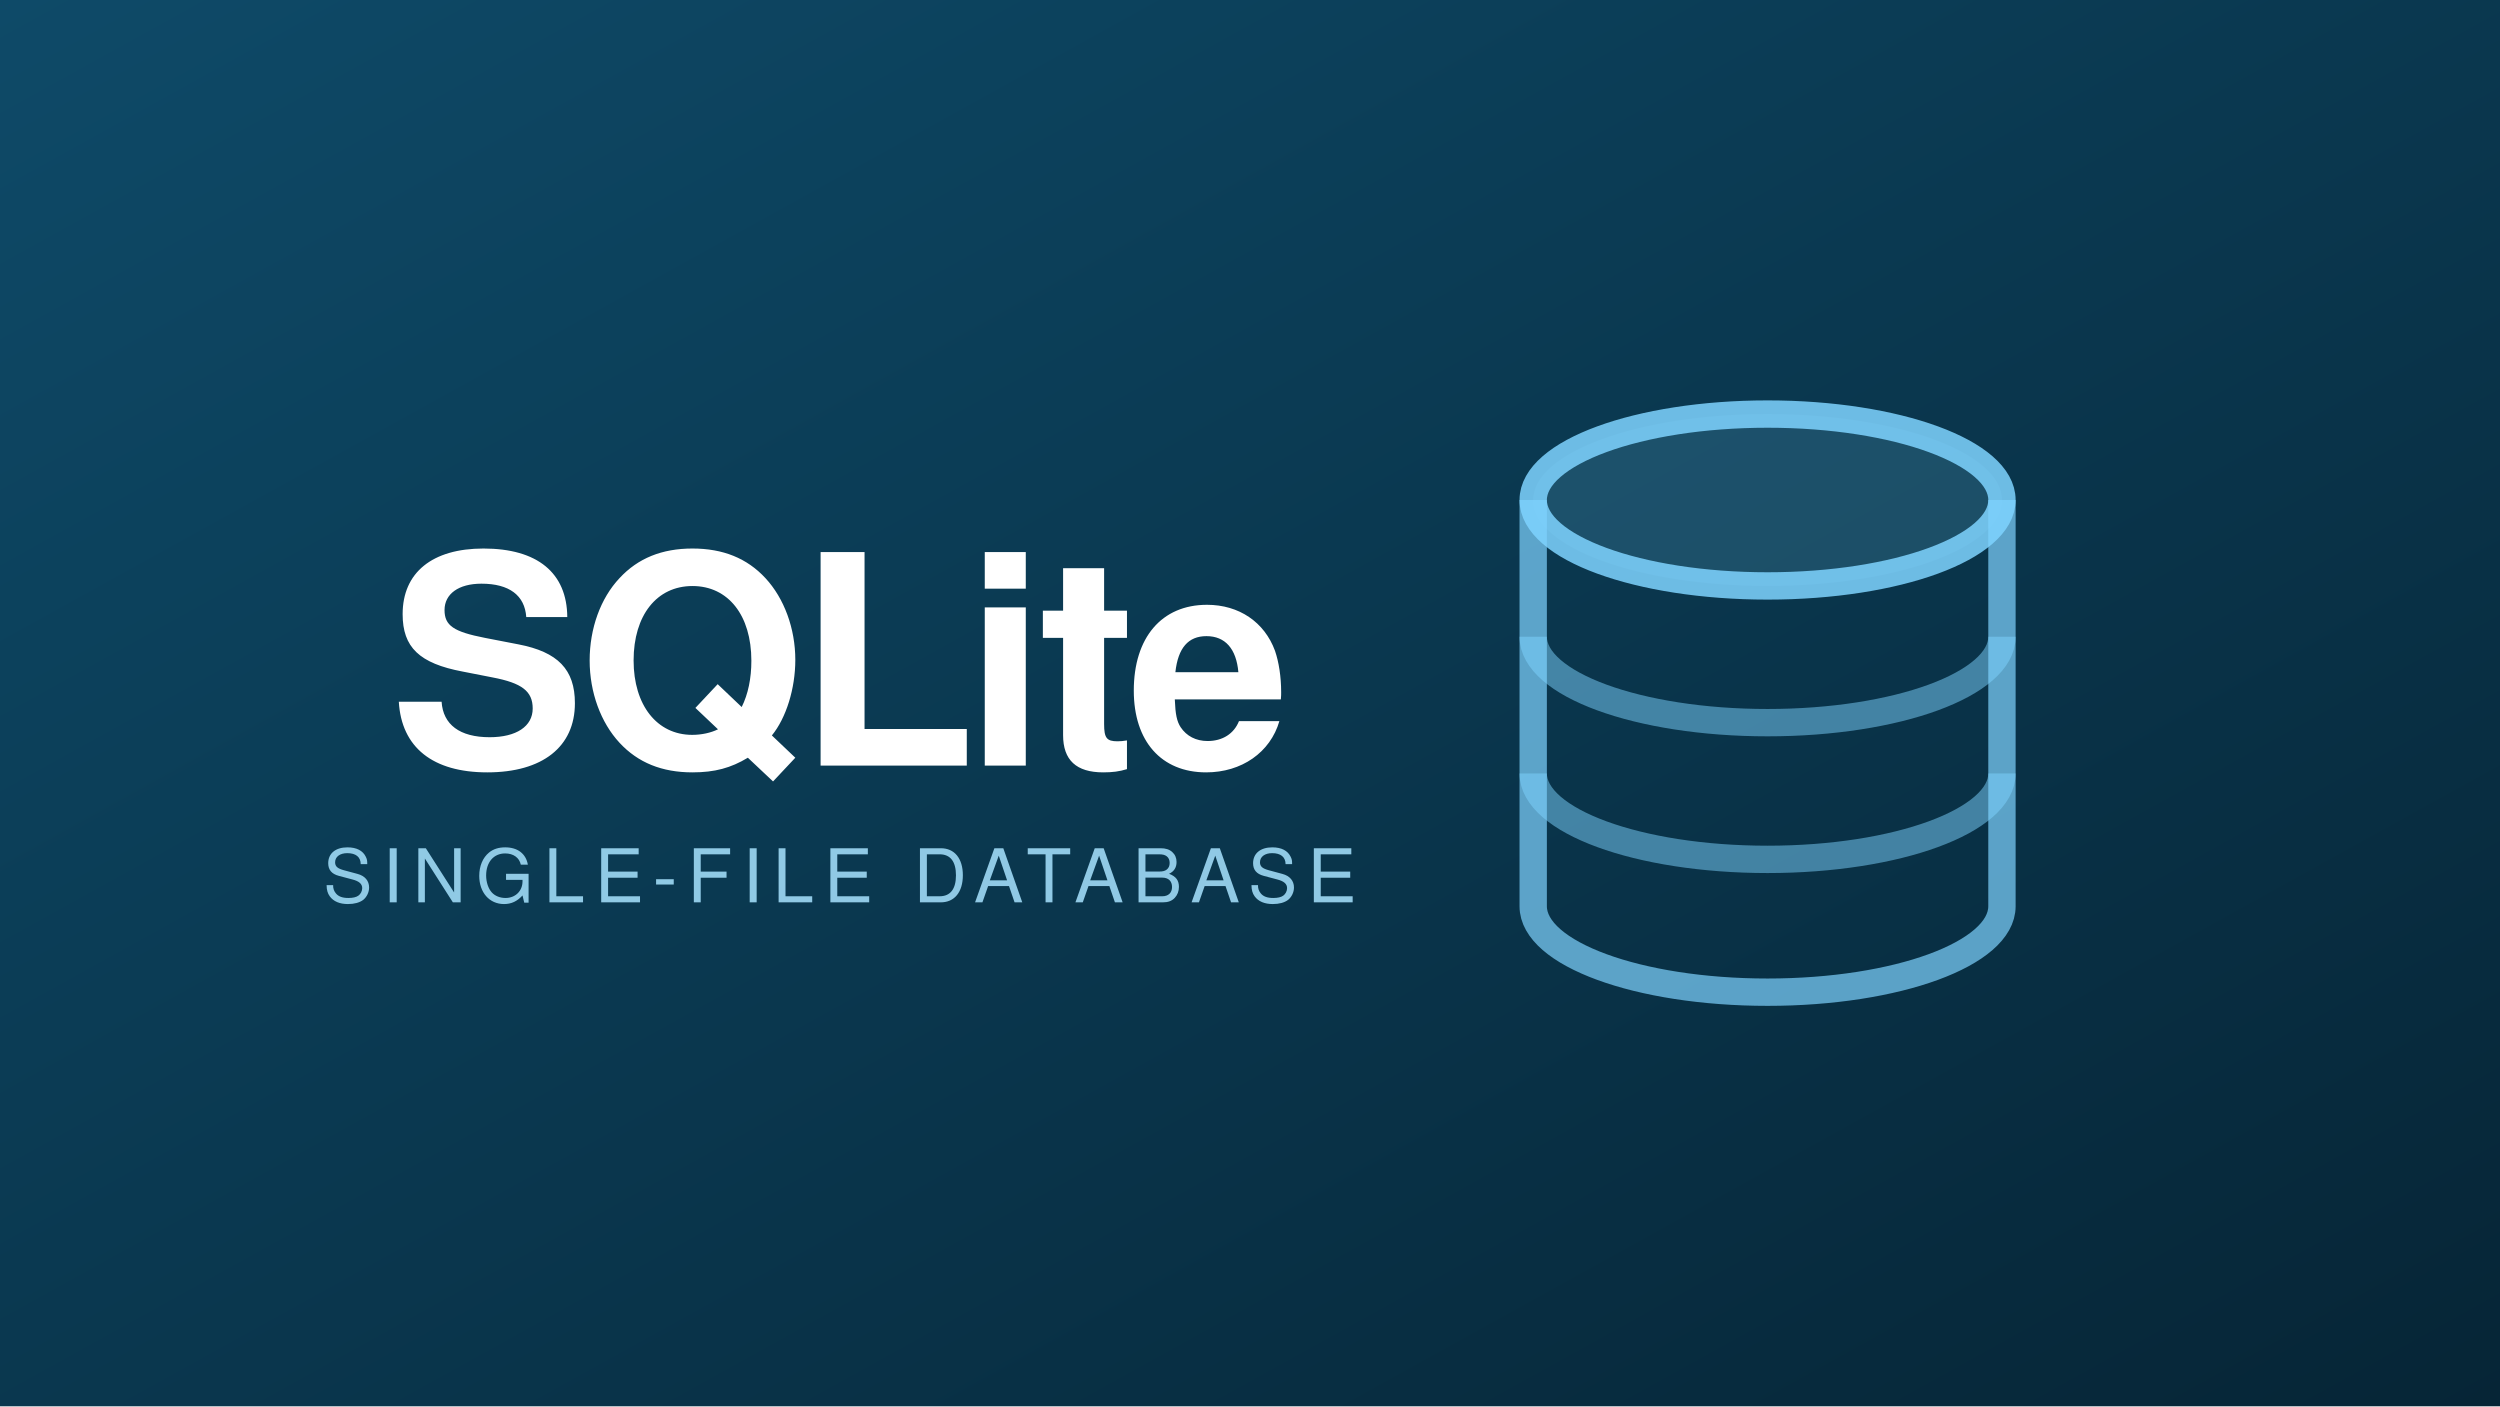
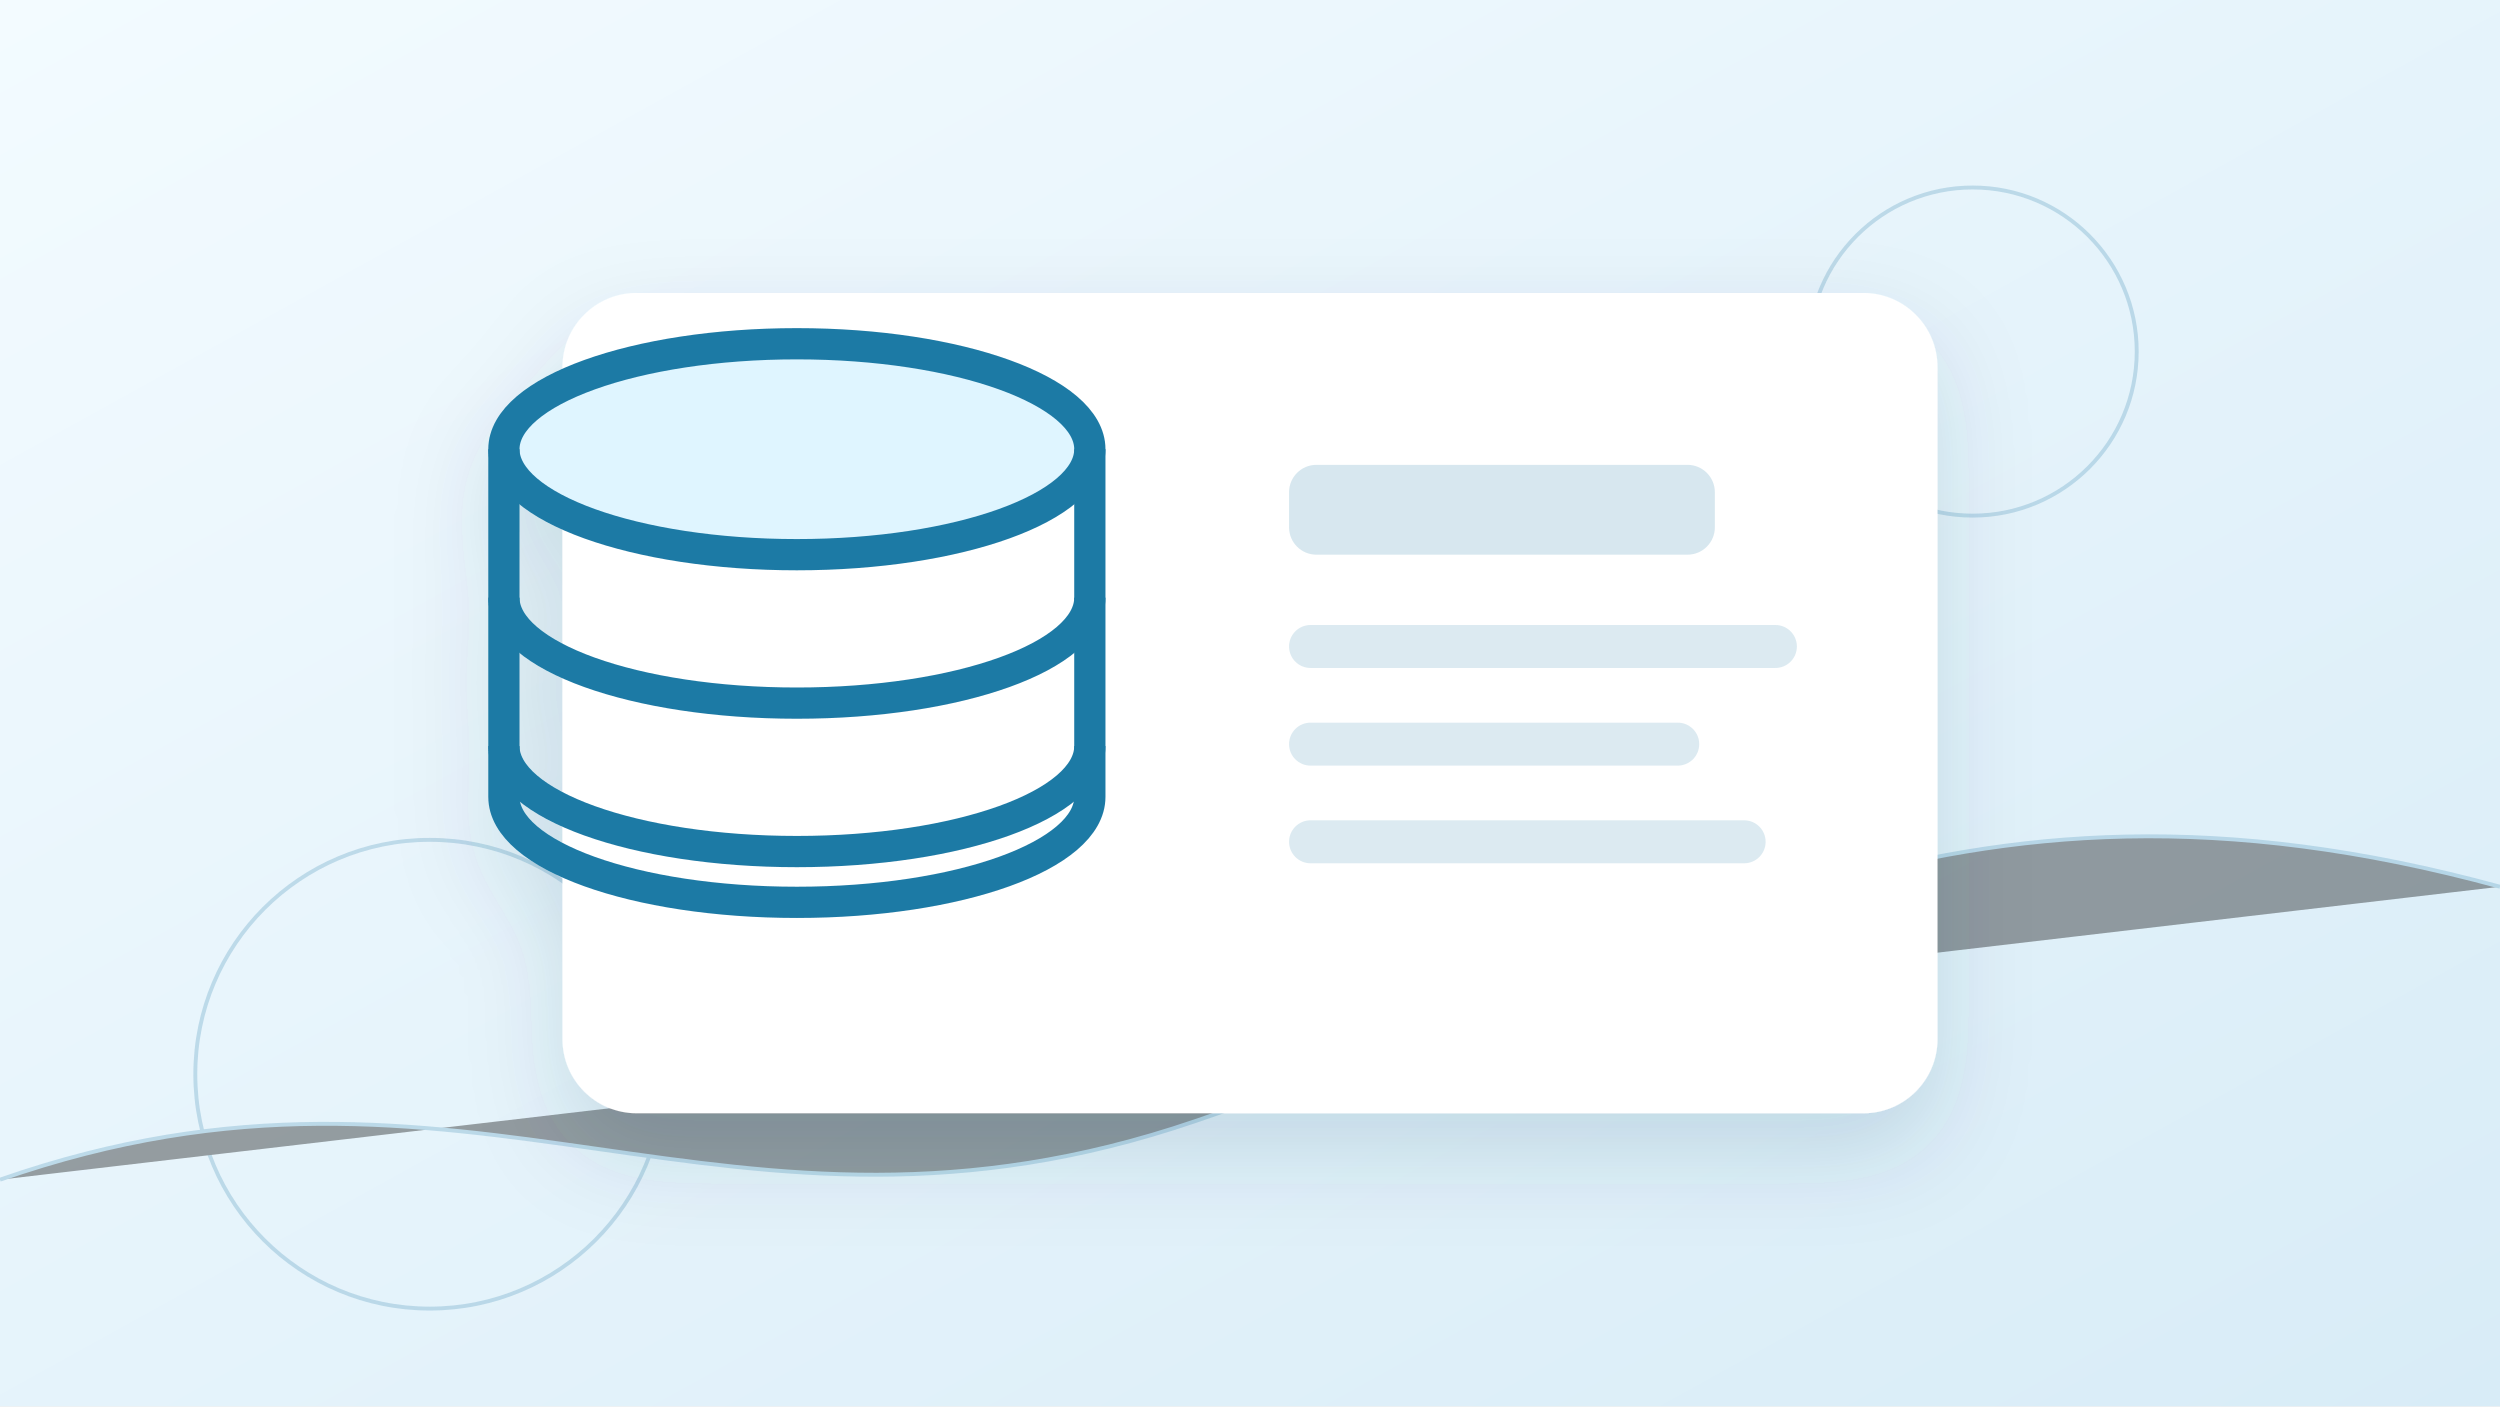
- <svg xmlns="http://www.w3.org/2000/svg" viewBox="0 0 1280 720" role="img" aria-label="SQLite">
+ <svg xmlns="http://www.w3.org/2000/svg" viewBox="0 0 1280 720" role="img" aria-label="SQLite data file">
  <defs>
    <linearGradient id="bg" x1="0" y1="0" x2="1" y2="1">
-       <stop offset="0" stop-color="#0e4a68" />
-       <stop offset="1" stop-color="#062536" />
+       <stop offset="0" stop-color="#f3fbff" />
+       <stop offset="1" stop-color="#d8ecf7" />
    </linearGradient>
+     <filter id="shadow" x="-20%" y="-20%" width="140%" height="140%">
+       <feDropShadow dx="0" dy="20" stdDeviation="24" flood-color="#12435d" flood-opacity=".14" />
+     </filter>
  </defs>
  <rect width="1280" height="720" fill="url(#bg)" />
-   <g transform="translate(905 360)" fill="none" stroke="#7fd4ff" stroke-opacity=".85" stroke-width="14">
-     <ellipse cx="0" cy="-104" rx="120" ry="44" fill="#7fd4ff" fill-opacity=".16" />
-     <path d="M-120 -104 V 104 a120 44 0 0 0 240 0 V -104" stroke-opacity=".7" />
-     <path d="M-120 -34 a120 44 0 0 0 240 0" stroke-opacity=".5" />
-     <path d="M-120 36 a120 44 0 0 0 240 0" stroke-opacity=".5" />
+   <g opacity=".36" stroke="#6fa9c8" stroke-width="2">
+     <circle cx="1010" cy="180" r="84" fill="none" />
+     <circle cx="220" cy="550" r="120" fill="none" />
+     <path d="M0 604C240 520 372 656 612 574s382-198 668-120" />
  </g>
-   <text x="430" y="392" text-anchor="middle" font-family="-apple-system, BlinkMacSystemFont, 'Segoe UI', Helvetica, Arial, sans-serif" font-size="150" font-weight="800" letter-spacing="-4" fill="#ffffff">SQLite</text>
-   <text x="430" y="462" text-anchor="middle" font-family="-apple-system, BlinkMacSystemFont, 'Segoe UI', Helvetica, Arial, sans-serif" font-size="38" font-weight="500" letter-spacing="5" fill="#9fd9f5" fill-opacity=".9">SINGLE-FILE DATABASE</text>
+   <g filter="url(#shadow)">
+     <rect x="288" y="150" width="704" height="420" rx="38" fill="#fff" />
+     <g transform="translate(408 230)" fill="none" stroke="#1f7aa5" stroke-width="16">
+       <ellipse cx="0" cy="0" rx="150" ry="54" fill="#dff5ff" />
+       <path d="M-150 0v178c0 30 67 54 150 54s150-24 150-54V0" />
+       <path d="M-150 76c0 30 67 54 150 54s150-24 150-54" />
+       <path d="M-150 152c0 30 67 54 150 54s150-24 150-54" />
+     </g>
+     <g transform="translate(660 238)">
+       <rect width="218" height="46" rx="14" fill="#1f7aa5" opacity=".18" />
+       <rect y="82" width="260" height="22" rx="11" fill="#1f7aa5" opacity=".16" />
+       <rect y="132" width="210" height="22" rx="11" fill="#1f7aa5" opacity=".16" />
+       <rect y="182" width="244" height="22" rx="11" fill="#1f7aa5" opacity=".16" />
+     </g>
+   </g>
</svg>
